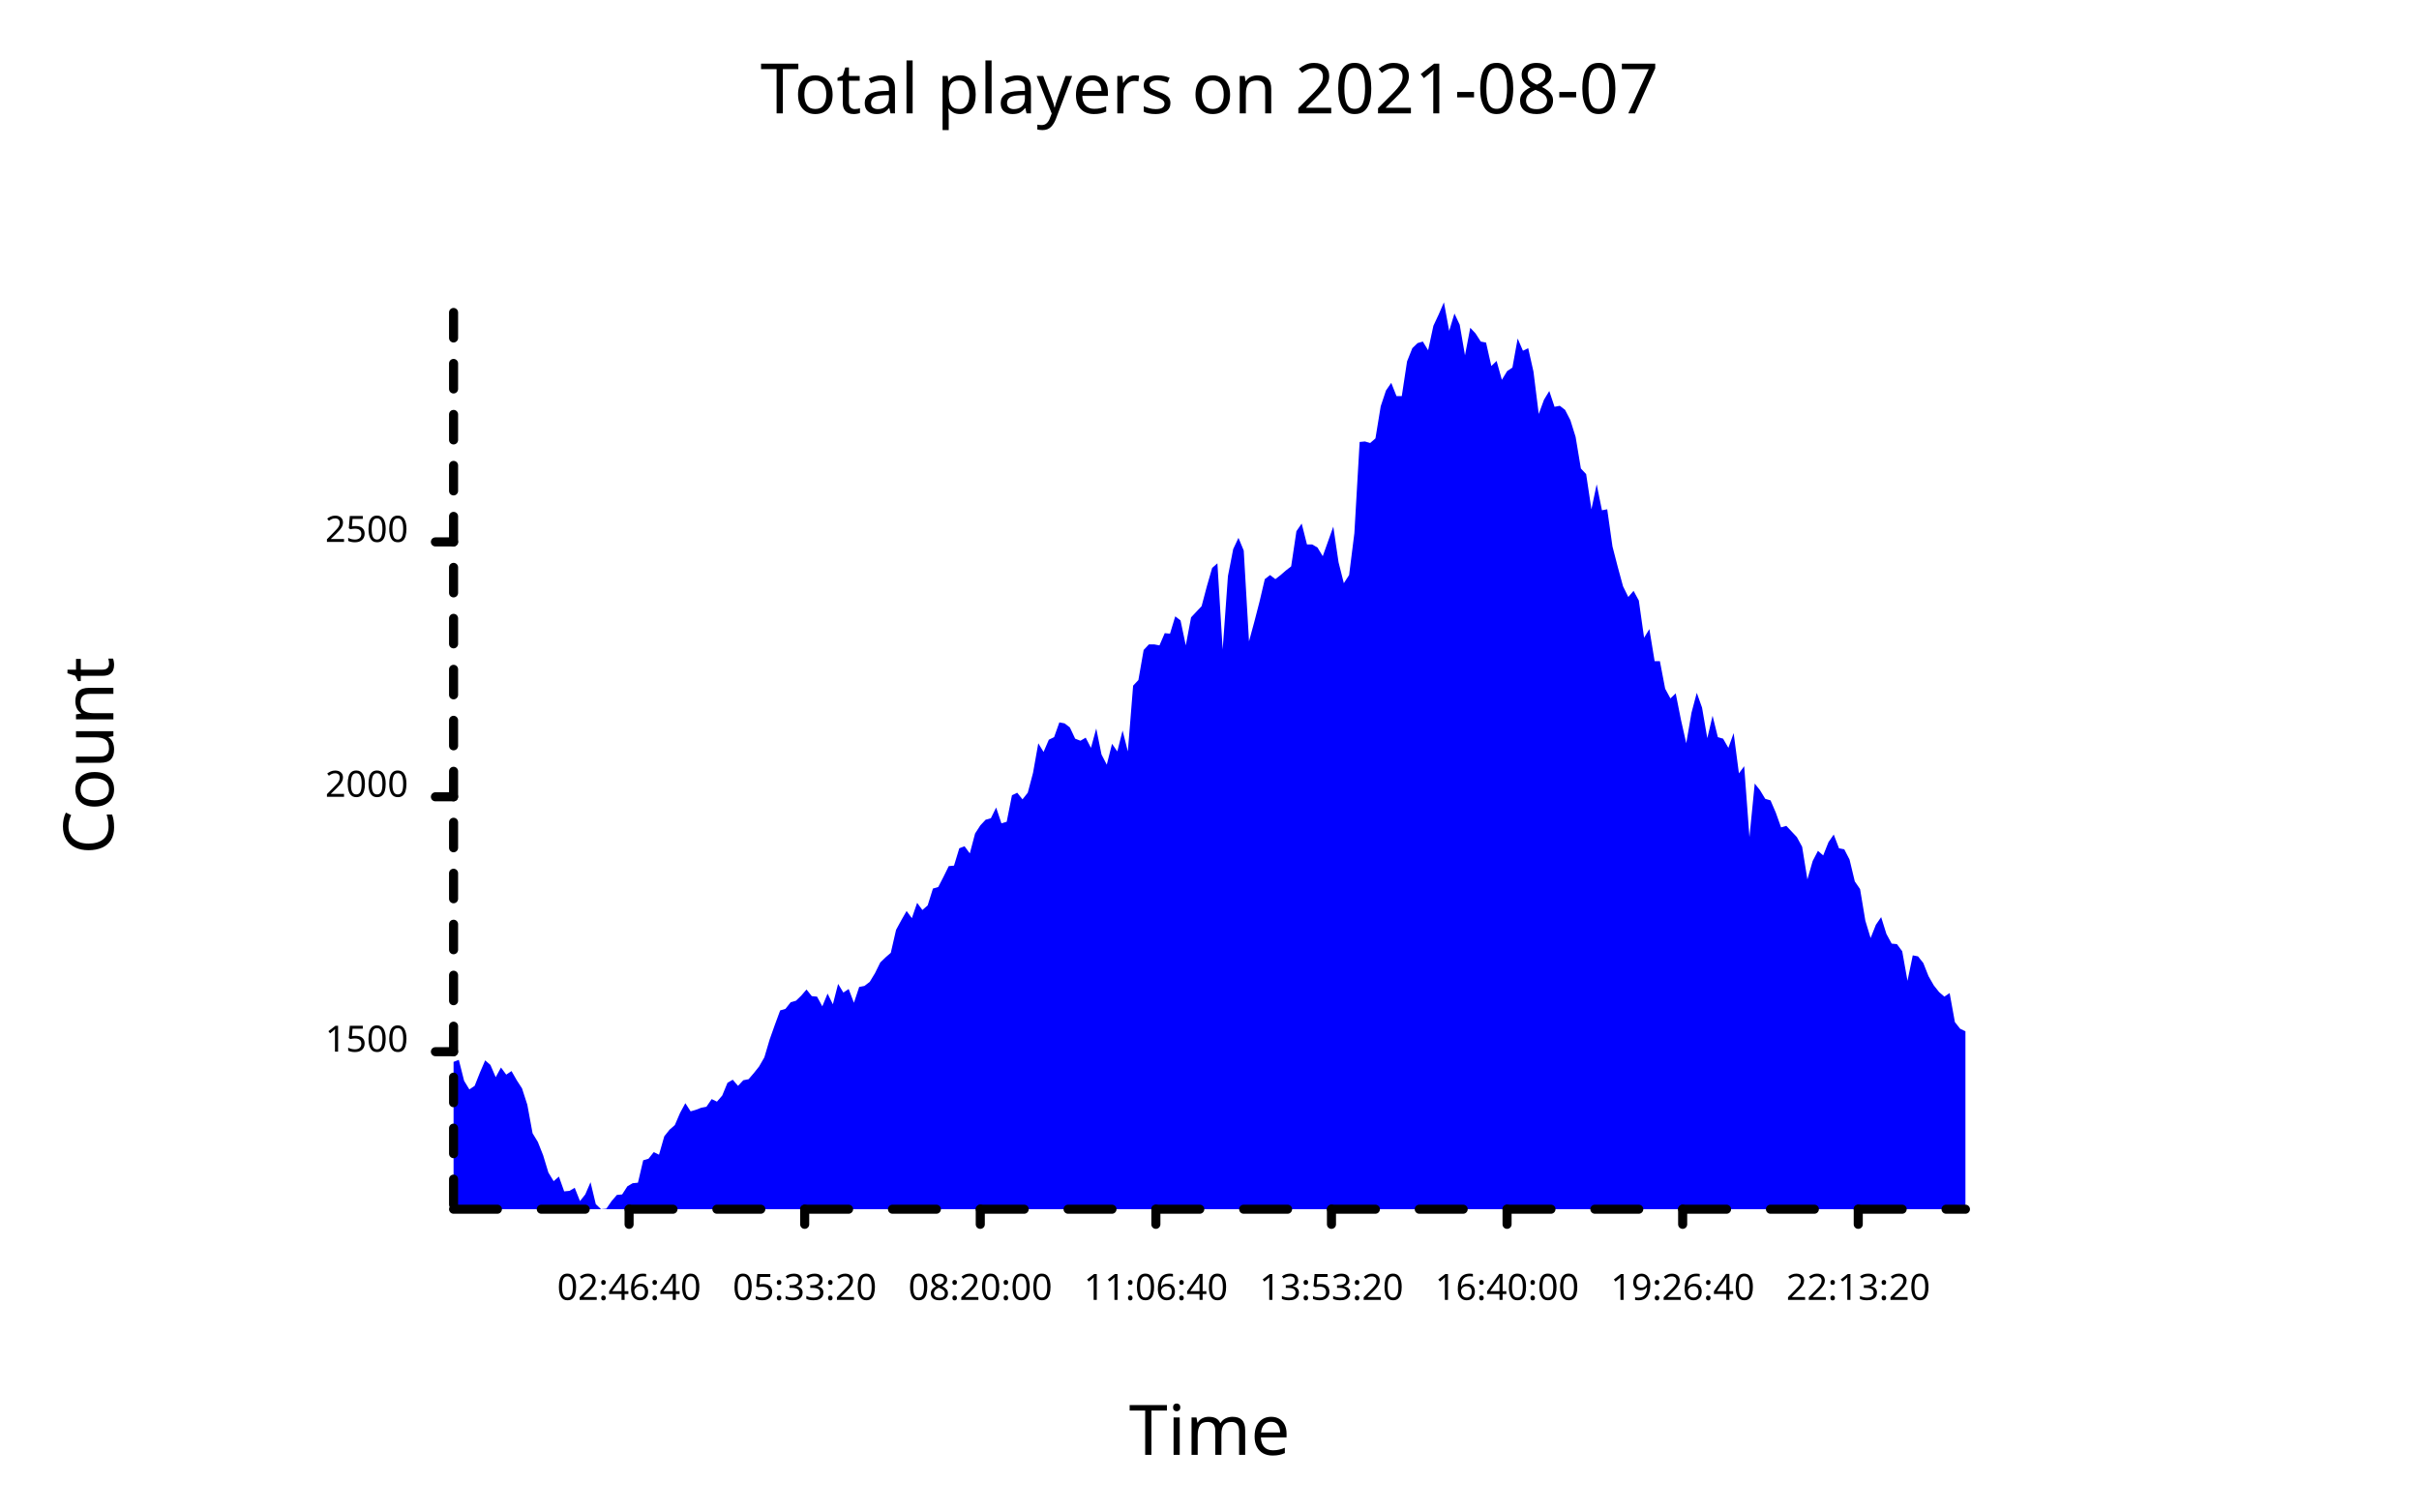
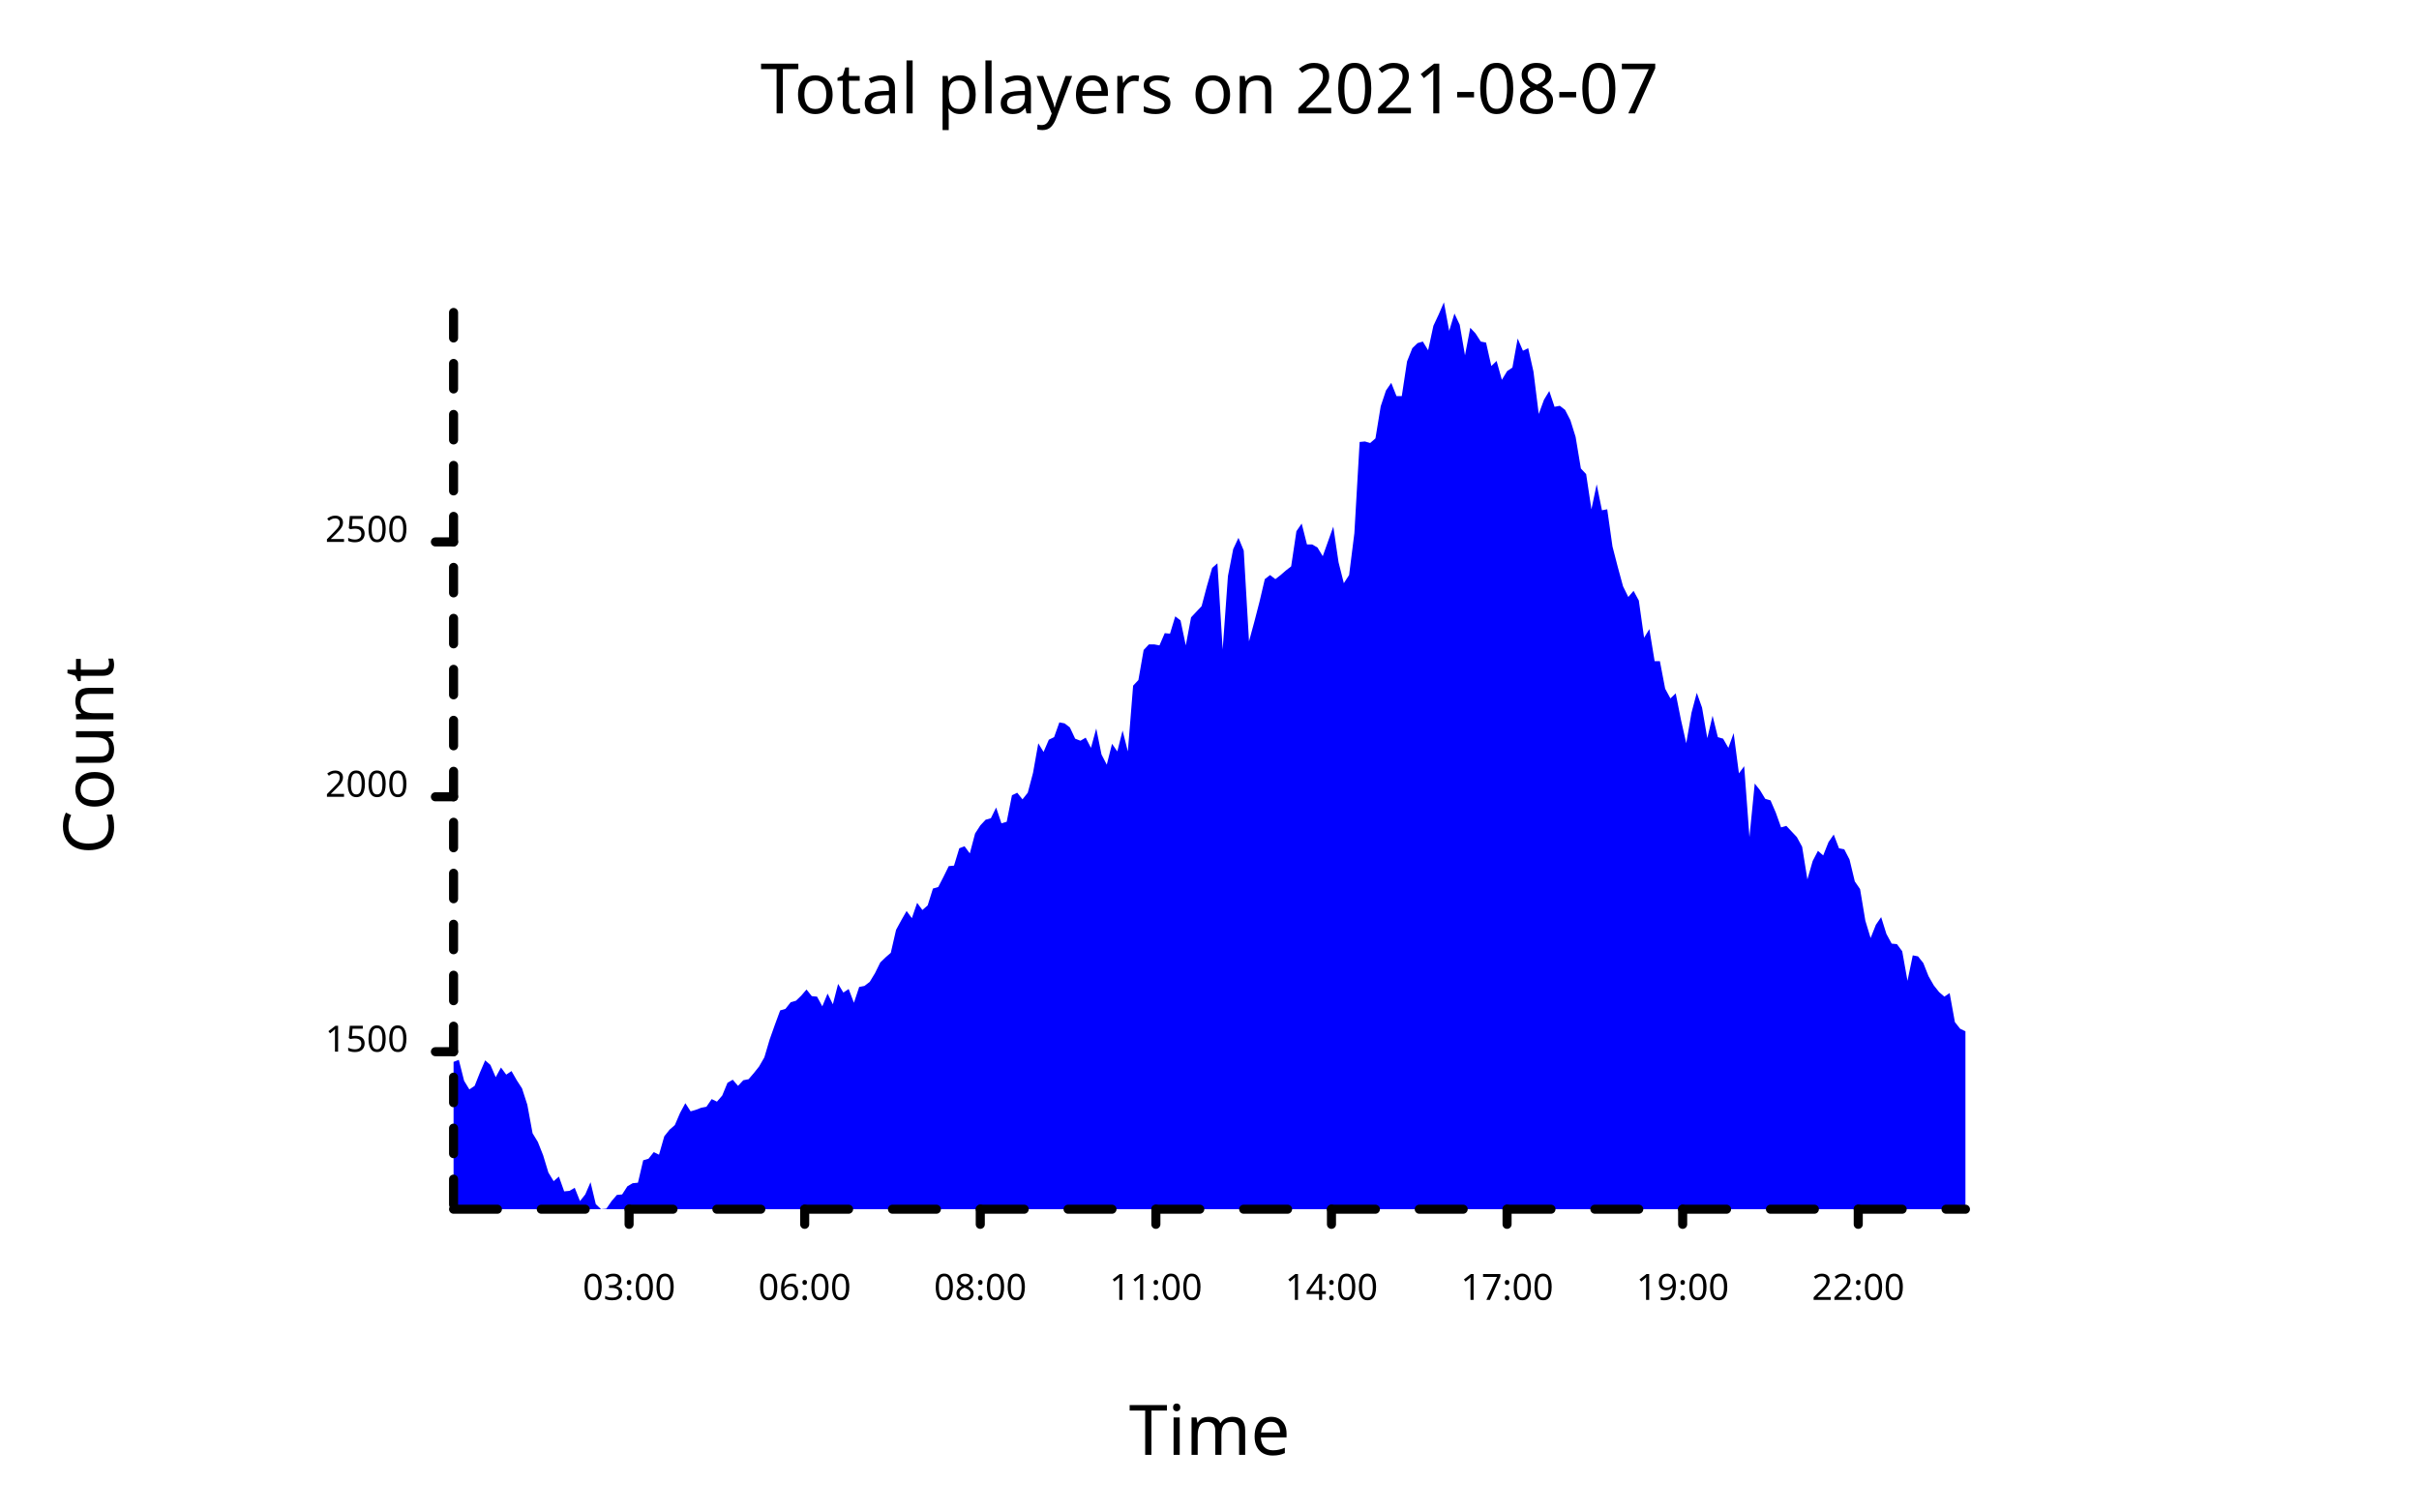
<svg xmlns="http://www.w3.org/2000/svg" class="poloto" width="800" height="500" viewBox="0 0 800 500">
  <style>.poloto { stroke-linecap:round; stroke-linejoin:round; font-family: 'Tahoma', sans-serif; background-color: AliceBlue;} .poloto_scatter{stroke-width:7} .poloto_line{stroke-width:2} .poloto_text{fill: black;} .poloto_axis_lines{stroke: black;stroke-width:3;fill:none;stroke-dasharray:none} .poloto0stroke{stroke:  blue;} .poloto1stroke{stroke:  red;} .poloto2stroke{stroke:  green;} .poloto3stroke{stroke:  gold;} .poloto4stroke{stroke:  aqua;} .poloto5stroke{stroke:  lime;} .poloto6stroke{stroke:  orange;} .poloto7stroke{stroke:  chocolate;} .poloto0fill{fill:blue;} .poloto1fill{fill:red;} .poloto2fill{fill:green;} .poloto3fill{fill:gold;} .poloto4fill{fill:aqua;} .poloto5fill{fill:lime;} .poloto6fill{fill:orange;} .poloto7fill{fill:chocolate;}</style>
  <text class="poloto_text poloto_legend_text" alignment-baseline="middle" text-anchor="start" font-size="large" x="675" y="100" />
  <path class="poloto_linefill poloto0fill" d=" M 150 400 L 150 351.265 L 151.742 350.59 L 153.484 357.504 L 155.226 360.371 L 156.969 359.191 L 158.711 354.806 L 160.453 350.759 L 162.195 352.277 L 163.937 356.324 L 165.679 353.12 L 167.422 355.481 L 169.164 354.3 L 170.906 357.336 L 172.648 360.034 L 174.39 365.43 L 176.132 374.874 L 177.875 377.74 L 179.617 382.125 L 181.359 387.858 L 183.101 390.725 L 184.843 389.207 L 186.585 394.098 L 188.328 393.929 L 190.07 392.917 L 191.812 397.302 L 193.554 395.11 L 195.296 391.062 L 197.038 398.314 L 198.78 400 L 200.523 399.831 L 202.265 397.302 L 204.007 395.278 L 205.749 395.11 L 207.491 392.411 L 209.233 391.4 L 210.976 391.231 L 212.718 383.811 L 214.46 383.305 L 216.202 381.113 L 217.944 381.956 L 219.686 375.885 L 221.429 373.693 L 223.171 372.175 L 224.913 368.128 L 226.655 364.924 L 228.397 367.622 L 230.139 367.116 L 231.882 366.442 L 233.624 366.105 L 235.366 363.575 L 237.108 364.418 L 238.85 362.395 L 240.592 358.179 L 242.334 357.167 L 244.077 359.191 L 245.819 357.336 L 247.561 356.998 L 249.303 354.975 L 251.045 352.782 L 252.787 349.747 L 254.535 343.845 L 256.272 338.954 L 258.014 334.233 L 259.756 333.727 L 261.498 331.535 L 263.24 331.029 L 264.988 329.342 L 266.725 327.319 L 268.467 329.511 L 270.209 329.68 L 271.951 332.884 L 273.693 328.668 L 275.441 332.209 L 277.178 325.464 L 278.92 328.331 L 280.662 327.15 L 282.404 331.703 L 284.146 326.476 L 285.889 326.138 L 287.631 324.789 L 289.373 321.922 L 291.115 318.381 L 292.857 316.695 L 294.599 315.177 L 296.341 307.589 L 298.084 304.384 L 299.826 301.349 L 301.568 303.71 L 303.31 298.651 L 305.052 301.012 L 306.794 299.494 L 308.537 293.929 L 310.279 293.423 L 312.021 290.051 L 313.763 286.509 L 315.505 286.341 L 317.247 280.607 L 318.99 279.933 L 320.732 282.293 L 322.474 275.717 L 324.216 273.019 L 325.958 271.164 L 327.7 270.658 L 329.443 267.116 L 331.185 272.344 L 332.927 271.838 L 334.669 263.069 L 336.411 262.226 L 338.153 264.418 L 339.895 262.226 L 341.638 255.649 L 343.38 245.868 L 345.122 248.735 L 346.864 244.688 L 348.606 243.845 L 350.348 238.954 L 352.091 239.292 L 353.833 240.641 L 355.575 244.351 L 357.317 245.025 L 359.059 244.013 L 360.801 247.386 L 362.544 240.978 L 364.286 249.578 L 366.028 252.951 L 367.77 246.037 L 369.512 248.567 L 371.254 241.653 L 372.997 248.567 L 374.739 226.813 L 376.481 224.958 L 378.223 215.008 L 379.965 213.153 L 381.707 213.153 L 383.449 213.491 L 385.192 209.444 L 386.934 209.612 L 388.676 203.879 L 390.418 205.228 L 392.16 213.491 L 393.902 204.216 L 395.645 202.361 L 397.387 200.506 L 399.129 193.929 L 400.877 187.858 L 402.613 186.341 L 404.355 214.84 L 406.098 190.556 L 407.84 181.619 L 409.582 177.909 L 411.324 182.125 L 413.066 212.142 L 414.808 205.734 L 416.551 198.988 L 418.293 191.568 L 420.035 190.219 L 421.777 191.568 L 423.519 190.219 L 425.261 188.702 L 427.003 187.352 L 428.746 175.717 L 430.488 173.187 L 432.236 180.101 L 433.972 180.101 L 435.714 181.113 L 437.456 183.98 L 439.199 179.089 L 440.941 174.199 L 442.683 186.003 L 444.425 192.917 L 446.167 190.219 L 447.909 176.391 L 449.652 146.206 L 451.394 146.037 L 453.136 146.543 L 454.878 145.025 L 456.62 134.401 L 458.362 129.174 L 460.105 126.644 L 461.847 131.029 L 463.589 131.029 L 465.331 119.562 L 467.073 115.177 L 468.815 113.491 L 470.557 112.985 L 472.3 115.852 L 474.048 107.757 L 475.784 104.047 L 477.526 100 L 479.268 109.444 L 481.01 103.71 L 482.753 107.42 L 484.495 117.538 L 486.237 108.432 L 487.979 110.287 L 489.721 112.985 L 491.463 113.322 L 493.206 121.079 L 494.948 119.393 L 496.69 125.632 L 498.432 122.766 L 500.174 121.585 L 501.916 111.973 L 503.659 116.02 L 505.401 115.177 L 507.143 122.934 L 508.885 136.931 L 510.627 132.209 L 512.369 129.342 L 514.111 134.57 L 515.854 134.233 L 517.596 135.582 L 519.338 138.954 L 521.08 144.519 L 522.822 154.975 L 524.564 156.83 L 526.307 168.465 L 528.049 160.202 L 529.791 168.803 L 531.533 168.465 L 533.275 180.776 L 535.017 187.521 L 536.76 193.929 L 538.502 197.47 L 540.244 195.447 L 541.986 198.651 L 543.728 210.961 L 545.47 208.094 L 547.213 218.718 L 548.955 218.718 L 550.697 227.825 L 552.439 231.029 L 554.181 229.342 L 555.923 238.111 L 557.666 245.868 L 559.408 235.75 L 561.15 229.174 L 562.892 234.064 L 564.634 244.182 L 566.376 236.762 L 568.124 243.845 L 569.861 244.351 L 571.603 247.386 L 573.345 242.496 L 575.087 255.818 L 576.829 253.457 L 578.571 276.897 L 580.314 259.191 L 582.056 261.383 L 583.798 264.25 L 585.54 264.755 L 587.282 268.803 L 589.03 273.693 L 590.767 273.187 L 592.509 275.042 L 594.251 276.897 L 595.993 280.101 L 597.735 290.894 L 599.477 284.823 L 601.22 281.45 L 602.962 282.968 L 604.704 278.583 L 606.446 276.054 L 608.188 280.607 L 609.93 280.944 L 611.672 284.317 L 613.415 291.568 L 615.157 294.098 L 616.899 304.553 L 618.641 310.287 L 620.383 305.902 L 622.125 303.373 L 623.868 308.938 L 625.61 312.142 L 627.352 312.31 L 629.094 314.671 L 630.836 324.452 L 632.578 316.02 L 634.321 316.358 L 636.063 318.55 L 637.805 322.934 L 639.547 325.97 L 641.289 328.162 L 643.031 329.68 L 644.774 328.499 L 646.516 338.111 L 648.258 340.304 L 650 341.147 L 650 400 Z" />
  <text class="poloto_labels poloto_text poloto_title" alignment-baseline="start" text-anchor="middle" font-size="x-large" x="400" y="37.5">Total players on 2021-08-07</text>
  <text class="poloto_labels poloto_text poloto_xname" alignment-baseline="start" text-anchor="middle" font-size="x-large" x="400" y="481.25">Time</text>
  <text class="poloto_labels poloto_text poloto_yname" alignment-baseline="start" text-anchor="middle" font-size="x-large" transform="rotate(-90,37.5,250)" x="37.5" y="250">Count</text>
  <line class="poloto_axis_lines" stroke="black" x1="208.049" x2="208.049" y1="400" y2="405" />
-   <text class="poloto_tick_labels poloto_text" alignment-baseline="start" text-anchor="middle" x="208.049" y="430"> 02:46:40</text>
+   <text class="poloto_tick_labels poloto_text" alignment-baseline="start" text-anchor="middle" x="208.049" y="430"> 03:00</text>
  <line class="poloto_axis_lines" stroke="black" x1="266.121" x2="266.121" y1="400" y2="405" />
-   <text class="poloto_tick_labels poloto_text" alignment-baseline="start" text-anchor="middle" x="266.121" y="430"> 05:33:20</text>
+   <text class="poloto_tick_labels poloto_text" alignment-baseline="start" text-anchor="middle" x="266.121" y="430"> 06:00</text>
  <line class="poloto_axis_lines" stroke="black" x1="324.193" x2="324.193" y1="400" y2="405" />
-   <text class="poloto_tick_labels poloto_text" alignment-baseline="start" text-anchor="middle" x="324.193" y="430"> 08:20:00</text>
+   <text class="poloto_tick_labels poloto_text" alignment-baseline="start" text-anchor="middle" x="324.193" y="430"> 08:00</text>
  <line class="poloto_axis_lines" stroke="black" x1="382.265" x2="382.265" y1="400" y2="405" />
-   <text class="poloto_tick_labels poloto_text" alignment-baseline="start" text-anchor="middle" x="382.265" y="430"> 11:06:40</text>
+   <text class="poloto_tick_labels poloto_text" alignment-baseline="start" text-anchor="middle" x="382.265" y="430"> 11:00</text>
  <line class="poloto_axis_lines" stroke="black" x1="440.337" x2="440.337" y1="400" y2="405" />
-   <text class="poloto_tick_labels poloto_text" alignment-baseline="start" text-anchor="middle" x="440.337" y="430"> 13:53:20</text>
+   <text class="poloto_tick_labels poloto_text" alignment-baseline="start" text-anchor="middle" x="440.337" y="430"> 14:00</text>
  <line class="poloto_axis_lines" stroke="black" x1="498.409" x2="498.409" y1="400" y2="405" />
-   <text class="poloto_tick_labels poloto_text" alignment-baseline="start" text-anchor="middle" x="498.409" y="430"> 16:40:00</text>
+   <text class="poloto_tick_labels poloto_text" alignment-baseline="start" text-anchor="middle" x="498.409" y="430"> 17:00</text>
  <line class="poloto_axis_lines" stroke="black" x1="556.481" x2="556.481" y1="400" y2="405" />
-   <text class="poloto_tick_labels poloto_text" alignment-baseline="start" text-anchor="middle" x="556.481" y="430"> 19:26:40</text>
+   <text class="poloto_tick_labels poloto_text" alignment-baseline="start" text-anchor="middle" x="556.481" y="430"> 19:00</text>
  <line class="poloto_axis_lines" stroke="black" x1="614.553" x2="614.553" y1="400" y2="405" />
-   <text class="poloto_tick_labels poloto_text" alignment-baseline="start" text-anchor="middle" x="614.553" y="430"> 22:13:20</text>
+   <text class="poloto_tick_labels poloto_text" alignment-baseline="start" text-anchor="middle" x="614.553" y="430"> 22:00</text>
  <line class="poloto_axis_lines" stroke="black" x1="150" x2="144" y1="347.892" y2="347.892" />
  <text class="poloto_tick_labels poloto_text" alignment-baseline="middle" text-anchor="end" x="135" y="347.892"> 1500</text>
  <line class="poloto_axis_lines" stroke="black" x1="150" x2="144" y1="263.575" y2="263.575" />
  <text class="poloto_tick_labels poloto_text" alignment-baseline="middle" text-anchor="end" x="135" y="263.575"> 2000</text>
  <line class="poloto_axis_lines" stroke="black" x1="150" x2="144" y1="179.258" y2="179.258" />
  <text class="poloto_tick_labels poloto_text" alignment-baseline="middle" text-anchor="end" x="135" y="179.258"> 2500</text>
  <path stroke="black" fill="none" class="poloto_axis_lines" style="stroke-dasharray:14.518;stroke-dashoffset:-58.049;" d=" M 150 400 L 650 400" />
  <path stroke="black" fill="none" class="poloto_axis_lines" style="stroke-dasharray:8.432;stroke-dashoffset:-52.108;" d=" M 150 400 L 150 100" />
</svg>
